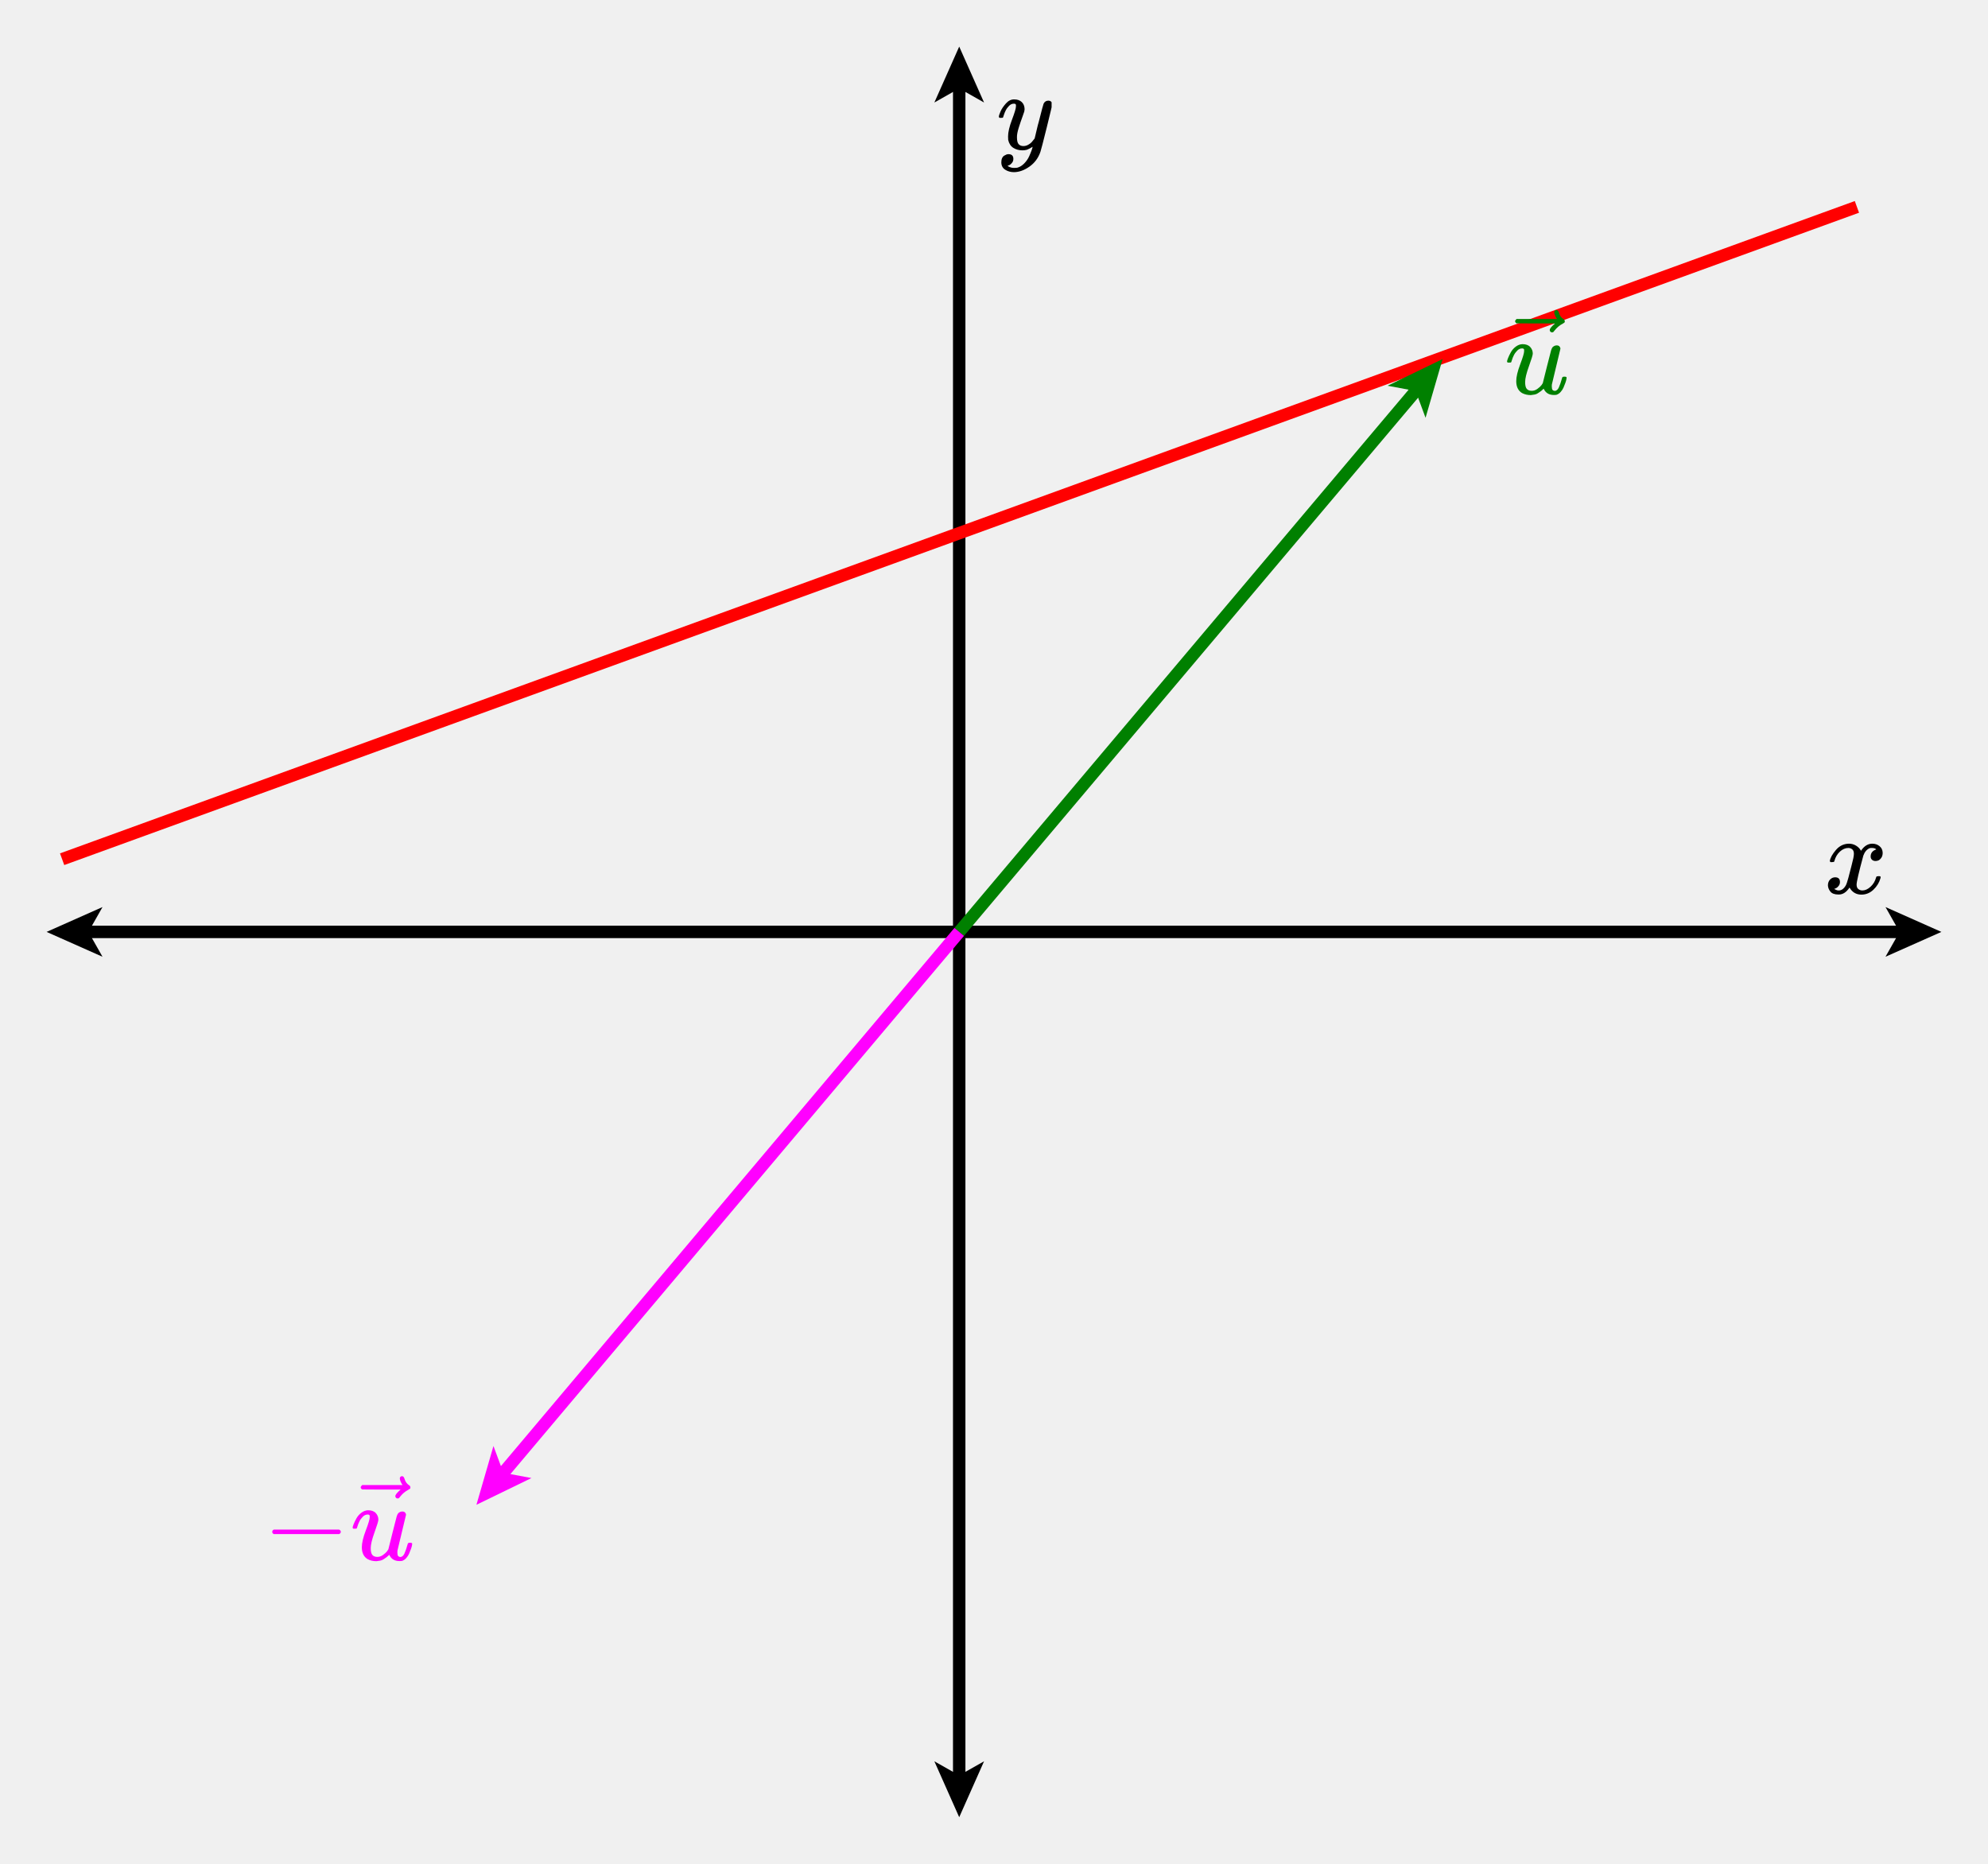
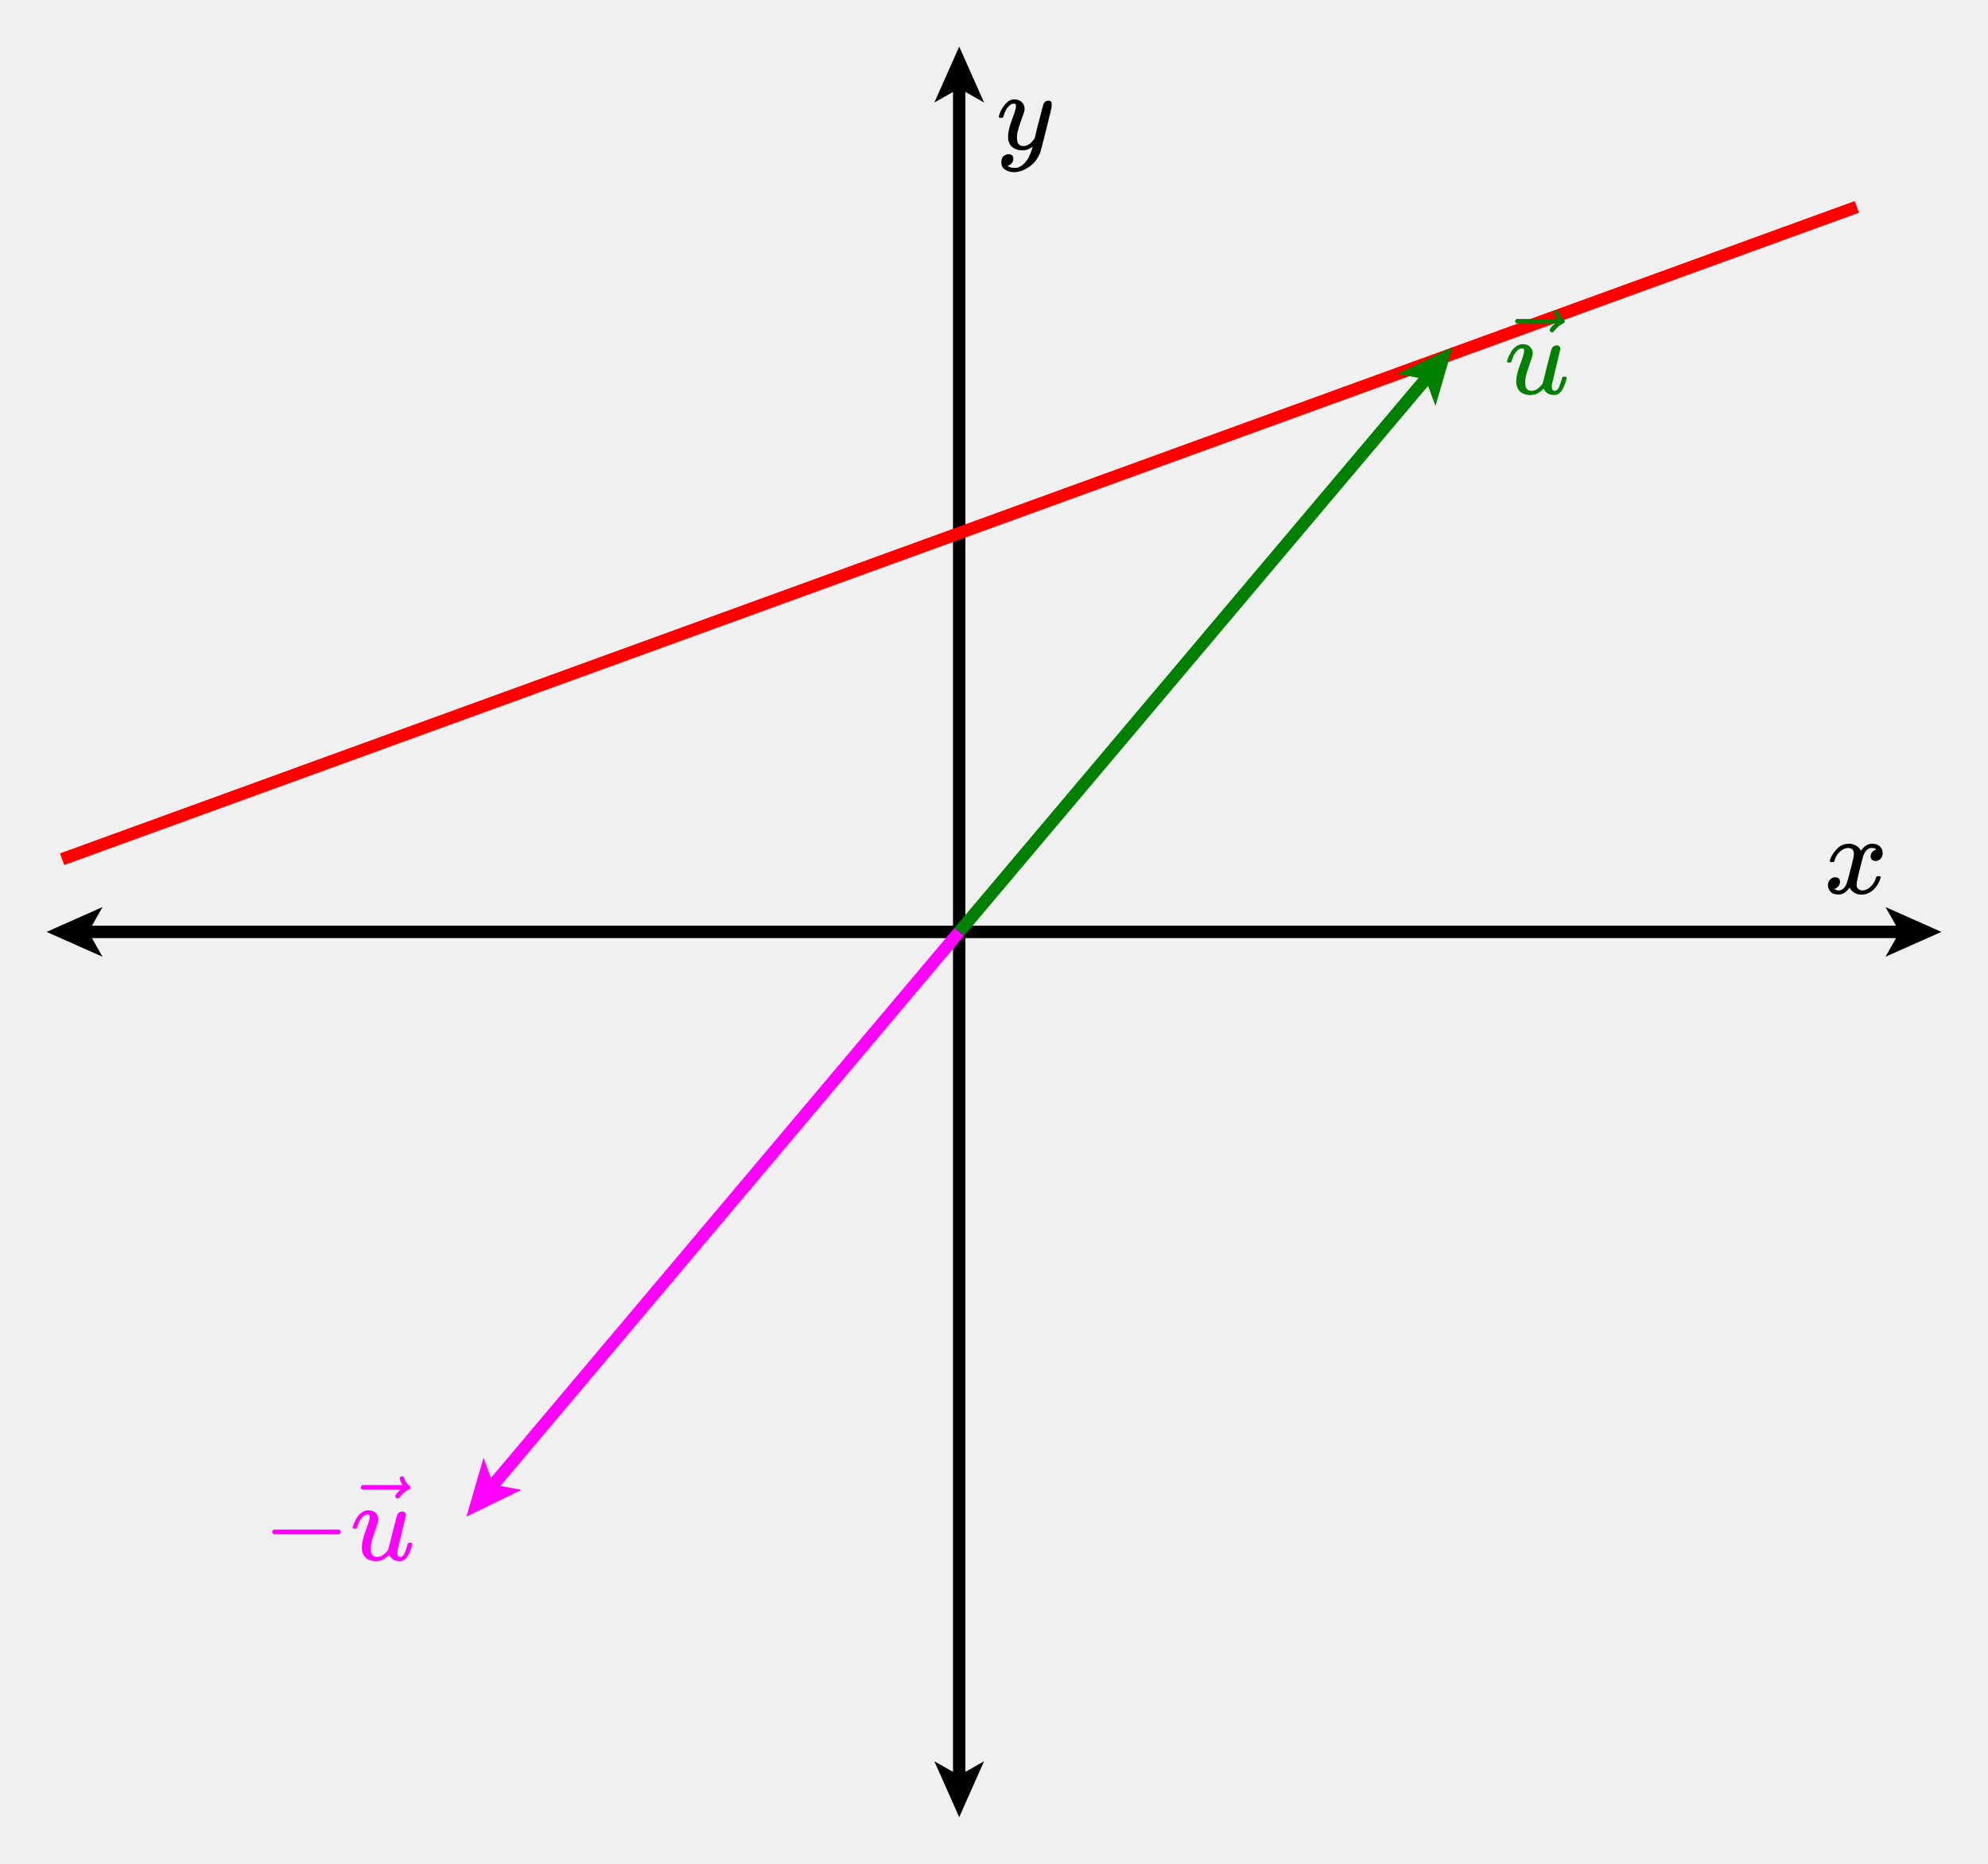
<svg xmlns="http://www.w3.org/2000/svg" xmlns:xlink="http://www.w3.org/1999/xlink" id="pf-line-not-subspace-figure" width="320" height="300" viewBox="0 0 320 300">
  <defs>
-     <clipPath id="pf-line-not-subspace-__clipPath-0">
+     <clipPath id="pf-line-not-subspace-clipPath-0">
      <rect x="10.0" y="10.0" width="300.0" height="280.0" />
    </clipPath>
-     <clipPath id="pf-line-not-subspace-__clipPath-1">
+     <clipPath id="pf-line-not-subspace-clipPath-1">
      <rect x="10.0" y="10.0" width="300.0" height="280.0" />
    </clipPath>
    <marker id="pf-line-not-subspace-arrow-head-end-2_None_24_60-black" markerWidth="9.0" markerHeight="8.0" markerUnits="userSpaceOnUse" orient="auto-start-reverse" refX="6.5" refY="4.0">
      <path d="M 9.0 4.0L 0.0 8.0L 1.7 5.0L 1.7 3.0L 0.0 0.0Z" fill="black" stroke="none" />
    </marker>
    <marker id="pf-line-not-subspace-arrow-head-end-2_None_24_60-black-outline" markerWidth="13.0" markerHeight="12.0" markerUnits="userSpaceOnUse" orient="auto-start-reverse" refX="8.5" refY="6.0">
      <path d="M 11.8 7.8 L 2.8 11.8 A 2 2 0 0 1 0.0 10.0 L 0.0 2.0 A 2 2 0 0 1 2.8 0.2 L 11.8 4.2 A 2 2 0 0 1 11.8 7.8 Z" fill="white" stroke="none" />
    </marker>
    <marker id="pf-line-not-subspace-arrow-head-end-2_None_24_60-green" markerWidth="9.0" markerHeight="8.0" markerUnits="userSpaceOnUse" orient="auto-start-reverse" refX="6.5" refY="4.0">
      <path d="M 9.0 4.0L 0.0 8.0L 1.7 5.0L 1.7 3.0L 0.0 0.0Z" fill="green" stroke="none" />
    </marker>
    <marker id="pf-line-not-subspace-arrow-head-end-2_None_24_60-green-outline" markerWidth="13.0" markerHeight="12.0" markerUnits="userSpaceOnUse" orient="auto-start-reverse" refX="8.5" refY="6.0">
      <path d="M 11.8 7.8 L 2.8 11.8 A 2 2 0 0 1 0.0 10.0 L 0.0 2.0 A 2 2 0 0 1 2.8 0.2 L 11.8 4.2 A 2 2 0 0 1 11.8 7.8 Z" fill="white" stroke="none" />
    </marker>
    <marker id="pf-line-not-subspace-arrow-head-end-2_None_24_60-magenta" markerWidth="9.0" markerHeight="8.0" markerUnits="userSpaceOnUse" orient="auto-start-reverse" refX="6.5" refY="4.0">
      <path d="M 9.0 4.0L 0.0 8.0L 1.7 5.0L 1.7 3.0L 0.0 0.0Z" fill="magenta" stroke="none" />
    </marker>
    <marker id="pf-line-not-subspace-arrow-head-end-2_None_24_60-magenta-outline" markerWidth="13.0" markerHeight="12.0" markerUnits="userSpaceOnUse" orient="auto-start-reverse" refX="8.5" refY="6.0">
      <path d="M 11.8 7.8 L 2.8 11.8 A 2 2 0 0 1 0.0 10.0 L 0.0 2.0 A 2 2 0 0 1 2.8 0.2 L 11.8 4.2 A 2 2 0 0 1 11.8 7.8 Z" fill="white" stroke="none" />
    </marker>
  </defs>
  <g id="pf-line-not-subspace-axes" stroke="black" stroke-width="2">
-     <line id="pf-line-not-subspace-__line-0" x1="10.0" y1="150.0" x2="310.0" y2="150.0" stroke="black" stroke-width="2" marker-end="url(#pf-line-not-subspace-arrow-head-end-2_None_24_60-black)" marker-start="url(#pf-line-not-subspace-arrow-head-end-2_None_24_60-black)" />
-     <line id="pf-line-not-subspace-__line-1" x1="154.4" y1="290.0" x2="154.4" y2="10.0" stroke="black" stroke-width="2" marker-end="url(#pf-line-not-subspace-arrow-head-end-2_None_24_60-black)" marker-start="url(#pf-line-not-subspace-arrow-head-end-2_None_24_60-black)" />
+     <line id="pf-line-not-subspace-line-0" x1="10.0" y1="150.0" x2="310.0" y2="150.0" stroke="black" stroke-width="2" marker-end="url(#pf-line-not-subspace-arrow-head-end-2_None_24_60-black)" marker-start="url(#pf-line-not-subspace-arrow-head-end-2_None_24_60-black)" />
+     <line id="pf-line-not-subspace-line-1" x1="154.4" y1="290.0" x2="154.4" y2="10.0" stroke="black" stroke-width="2" marker-end="url(#pf-line-not-subspace-arrow-head-end-2_None_24_60-black)" marker-start="url(#pf-line-not-subspace-arrow-head-end-2_None_24_60-black)" />
  </g>
-   <g id="pf-line-not-subspace-__label-0" transform="translate(304.0,144.0) translate(-10.4,-8.2)">
-     <g id="pf-line-not-subspace-__g-0">
+   <g id="pf-line-not-subspace-label-0" transform="translate(304.0,144.0) translate(-10.4,-8.2)">
+     <g id="pf-line-not-subspace-g-0">
      <svg style="vertical-align: -0.200px" width="10.352px" height="8.200px" role="img" focusable="false" viewBox="0 -442 572 453" x="0.0" y="0.0">
        <defs>
          <path id="pf-line-not-subspace-MJX-2-TEX-I-1D465" d="M52 289Q59 331 106 386T222 442Q257 442 286 424T329 379Q371 442 430 442Q467 442 494 420T522 361Q522 332 508 314T481 292T458 288Q439 288 427 299T415 328Q415 374 465 391Q454 404 425 404Q412 404 406 402Q368 386 350 336Q290 115 290 78Q290 50 306 38T341 26Q378 26 414 59T463 140Q466 150 469 151T485 153H489Q504 153 504 145Q504 144 502 134Q486 77 440 33T333 -11Q263 -11 227 52Q186 -10 133 -10H127Q78 -10 57 16T35 71Q35 103 54 123T99 143Q142 143 142 101Q142 81 130 66T107 46T94 41L91 40Q91 39 97 36T113 29T132 26Q168 26 194 71Q203 87 217 139T245 247T261 313Q266 340 266 352Q266 380 251 392T217 404Q177 404 142 372T93 290Q91 281 88 280T72 278H58Q52 284 52 289Z" />
        </defs>
        <g stroke="currentColor" fill="currentColor" stroke-width="0" transform="scale(1,-1)">
          <g data-mml-node="math">
            <g data-mml-node="mi" data-semantic-type="identifier" data-semantic-role="latinletter" data-semantic-font="italic" data-semantic-annotation="clearspeak:simple" data-semantic-id="0" data-semantic-speech="x">
              <use data-c="1D465" xlink:href="#pf-line-not-subspace-MJX-2-TEX-I-1D465" />
            </g>
          </g>
        </g>
      </svg>
    </g>
  </g>
-   <g id="pf-line-not-subspace-__label-1" transform="translate(160.4,16.0) translate(0.0,-0.0)">
-     <g id="pf-line-not-subspace-__g-1">
+   <g id="pf-line-not-subspace-label-1" transform="translate(160.4,16.0) translate(0.0,-0.0)">
+     <g id="pf-line-not-subspace-g-1">
      <svg style="vertical-align: -3.712px" width="8.872px" height="11.712px" role="img" focusable="false" viewBox="0 -442 490 647" x="0.0" y="0.0">
        <defs>
          <path id="pf-line-not-subspace-MJX-3-TEX-I-1D466" d="M21 287Q21 301 36 335T84 406T158 442Q199 442 224 419T250 355Q248 336 247 334Q247 331 231 288T198 191T182 105Q182 62 196 45T238 27Q261 27 281 38T312 61T339 94Q339 95 344 114T358 173T377 247Q415 397 419 404Q432 431 462 431Q475 431 483 424T494 412T496 403Q496 390 447 193T391 -23Q363 -106 294 -155T156 -205Q111 -205 77 -183T43 -117Q43 -95 50 -80T69 -58T89 -48T106 -45Q150 -45 150 -87Q150 -107 138 -122T115 -142T102 -147L99 -148Q101 -153 118 -160T152 -167H160Q177 -167 186 -165Q219 -156 247 -127T290 -65T313 -9T321 21L315 17Q309 13 296 6T270 -6Q250 -11 231 -11Q185 -11 150 11T104 82Q103 89 103 113Q103 170 138 262T173 379Q173 380 173 381Q173 390 173 393T169 400T158 404H154Q131 404 112 385T82 344T65 302T57 280Q55 278 41 278H27Q21 284 21 287Z" />
        </defs>
        <g stroke="currentColor" fill="currentColor" stroke-width="0" transform="scale(1,-1)">
          <g data-mml-node="math">
            <g data-mml-node="mi" data-semantic-type="identifier" data-semantic-role="latinletter" data-semantic-font="italic" data-semantic-annotation="clearspeak:simple" data-semantic-id="0" data-semantic-speech="y">
              <use data-c="1D466" xlink:href="#pf-line-not-subspace-MJX-3-TEX-I-1D466" />
            </g>
          </g>
        </g>
      </svg>
    </g>
  </g>
-   <line id="pf-line-not-subspace-__line-2" x1="10.0" y1="138.3" x2="298.9" y2="33.3" stroke="red" stroke-width="2" fill="none" />
-   <line id="pf-line-not-subspace-__line-3" x1="154.4" y1="150.0" x2="230.6" y2="59.7" stroke="green" stroke-width="2" fill="none" marker-end="url(#pf-line-not-subspace-arrow-head-end-2_None_24_60-green)" />
-   <line id="pf-line-not-subspace-__line-4" x1="154.4" y1="150.0" x2="78.3" y2="240.3" stroke="magenta" stroke-width="2" fill="none" marker-end="url(#pf-line-not-subspace-arrow-head-end-2_None_24_60-magenta)" />
-   <g id="pf-line-not-subspace-__label-2" transform="translate(242.2,55.8) translate(0.0,-7.7)">
-     <g id="pf-line-not-subspace-__g-2">
+   <line id="pf-line-not-subspace-line-2" x1="10.0" y1="138.3" x2="298.9" y2="33.3" stroke="red" stroke-width="2" fill="none" />
+   <line id="pf-line-not-subspace-line-3" x1="154.4" y1="150.0" x2="232.2" y2="57.8" stroke="green" stroke-width="2" fill="none" marker-end="url(#pf-line-not-subspace-arrow-head-end-2_None_24_60-green)" />
+   <line id="pf-line-not-subspace-line-4" x1="154.4" y1="150.0" x2="76.7" y2="242.2" stroke="magenta" stroke-width="2" fill="none" marker-end="url(#pf-line-not-subspace-arrow-head-end-2_None_24_60-magenta)" />
+   <g id="pf-line-not-subspace-label-2" transform="translate(242.2,55.8) translate(0.0,-7.7)">
+     <g id="pf-line-not-subspace-g-2">
      <svg style="vertical-align: -0.200px; color:green" width="10.352px" height="15.496px" role="img" focusable="false" viewBox="0 -845 572 856" x="0.0" y="0.0">
        <defs>
          <path id="pf-line-not-subspace-MJX-4-TEX-I-1D462" d="M21 287Q21 295 30 318T55 370T99 420T158 442Q204 442 227 417T250 358Q250 340 216 246T182 105Q182 62 196 45T238 27T291 44T328 78L339 95Q341 99 377 247Q407 367 413 387T427 416Q444 431 463 431Q480 431 488 421T496 402L420 84Q419 79 419 68Q419 43 426 35T447 26Q469 29 482 57T512 145Q514 153 532 153Q551 153 551 144Q550 139 549 130T540 98T523 55T498 17T462 -8Q454 -10 438 -10Q372 -10 347 46Q345 45 336 36T318 21T296 6T267 -6T233 -11Q189 -11 155 7Q103 38 103 113Q103 170 138 262T173 379Q173 380 173 381Q173 390 173 393T169 400T158 404H154Q131 404 112 385T82 344T65 302T57 280Q55 278 41 278H27Q21 284 21 287Z" />
          <path id="pf-line-not-subspace-MJX-4-TEX-N-20D7" d="M377 694Q377 702 382 708T397 714Q404 714 409 709Q414 705 419 690Q429 653 460 633Q471 626 471 615Q471 606 468 603T454 594Q411 572 379 531Q377 529 374 525T369 519T364 517T357 516Q350 516 344 521T337 536Q337 555 384 595H213L42 596Q29 605 29 615Q29 622 42 635H401Q377 673 377 694Z" />
        </defs>
        <g stroke="currentColor" fill="currentColor" stroke-width="0" transform="scale(1,-1)">
          <g data-mml-node="math">
            <g data-mml-node="TeXAtom" data-mjx-texclass="ORD">
              <g data-mml-node="mover" data-semantic-type="overscore" data-semantic-role="latinletter" data-semantic-id="2" data-semantic-children="0,1" data-semantic-attributes="texclass:ORD" data-semantic-speech="ModifyingAbove u With right arrow">
                <g data-mml-node="mi" data-semantic-type="identifier" data-semantic-role="latinletter" data-semantic-font="italic" data-semantic-annotation="clearspeak:simple" data-semantic-id="0" data-semantic-parent="2" data-semantic-speech="u" data-semantic-prefix="Base">
                  <use data-c="1D462" xlink:href="#pf-line-not-subspace-MJX-4-TEX-I-1D462" />
                </g>
                <g data-mml-node="mo" data-semantic-type="relation" data-semantic-role="overaccent" data-semantic-annotation="accent:arrow" data-semantic-id="1" data-semantic-parent="2" data-semantic-speech="right arrow" data-semantic-prefix="Overscript" transform="translate(313.8,31) translate(-250 0)">
                  <use data-c="20D7" xlink:href="#pf-line-not-subspace-MJX-4-TEX-N-20D7" />
                </g>
              </g>
            </g>
          </g>
        </g>
      </svg>
    </g>
  </g>
-   <g id="pf-line-not-subspace-__label-3" transform="translate(66.7,244.2) translate(-24.4,-8.4)">
-     <g id="pf-line-not-subspace-__g-3">
+   <g id="pf-line-not-subspace-label-3" transform="translate(66.7,244.2) translate(-24.4,-8.4)">
+     <g id="pf-line-not-subspace-g-3">
      <svg style="vertical-align: -1.488px; color:magenta" width="24.432px" height="16.776px" role="img" focusable="false" viewBox="0 -845 1350 927" x="0.0" y="0.0">
        <defs>
          <path id="pf-line-not-subspace-MJX-5-TEX-N-2212" d="M84 237T84 250T98 270H679Q694 262 694 250T679 230H98Q84 237 84 250Z" />
          <path id="pf-line-not-subspace-MJX-5-TEX-I-1D462" d="M21 287Q21 295 30 318T55 370T99 420T158 442Q204 442 227 417T250 358Q250 340 216 246T182 105Q182 62 196 45T238 27T291 44T328 78L339 95Q341 99 377 247Q407 367 413 387T427 416Q444 431 463 431Q480 431 488 421T496 402L420 84Q419 79 419 68Q419 43 426 35T447 26Q469 29 482 57T512 145Q514 153 532 153Q551 153 551 144Q550 139 549 130T540 98T523 55T498 17T462 -8Q454 -10 438 -10Q372 -10 347 46Q345 45 336 36T318 21T296 6T267 -6T233 -11Q189 -11 155 7Q103 38 103 113Q103 170 138 262T173 379Q173 380 173 381Q173 390 173 393T169 400T158 404H154Q131 404 112 385T82 344T65 302T57 280Q55 278 41 278H27Q21 284 21 287Z" />
          <path id="pf-line-not-subspace-MJX-5-TEX-N-20D7" d="M377 694Q377 702 382 708T397 714Q404 714 409 709Q414 705 419 690Q429 653 460 633Q471 626 471 615Q471 606 468 603T454 594Q411 572 379 531Q377 529 374 525T369 519T364 517T357 516Q350 516 344 521T337 536Q337 555 384 595H213L42 596Q29 605 29 615Q29 622 42 635H401Q377 673 377 694Z" />
        </defs>
        <g stroke="currentColor" fill="currentColor" stroke-width="0" transform="scale(1,-1)">
          <g data-mml-node="math" data-semantic-type="prefixop" data-semantic-role="negative" data-semantic-id="4" data-semantic-children="3" data-semantic-content="0" data-semantic-speech="minus ModifyingAbove u With right arrow">
            <g data-mml-node="mo" data-semantic-type="operator" data-semantic-role="subtraction" data-semantic-id="0" data-semantic-parent="4" data-semantic-operator="prefixop,−" data-semantic-speech="minus">
              <use data-c="2212" xlink:href="#pf-line-not-subspace-MJX-5-TEX-N-2212" />
            </g>
            <g data-mml-node="TeXAtom" data-mjx-texclass="ORD" transform="translate(778,0)">
              <g data-mml-node="mover" data-semantic-type="overscore" data-semantic-role="latinletter" data-semantic-id="3" data-semantic-children="1,2" data-semantic-parent="4" data-semantic-attributes="texclass:ORD" data-semantic-speech="ModifyingAbove u With right arrow">
                <g data-mml-node="mi" data-semantic-type="identifier" data-semantic-role="latinletter" data-semantic-font="italic" data-semantic-annotation="clearspeak:simple" data-semantic-id="1" data-semantic-parent="3" data-semantic-speech="u" data-semantic-prefix="Base">
                  <use data-c="1D462" xlink:href="#pf-line-not-subspace-MJX-5-TEX-I-1D462" />
                </g>
                <g data-mml-node="mo" data-semantic-type="relation" data-semantic-role="overaccent" data-semantic-annotation="accent:arrow" data-semantic-id="2" data-semantic-parent="3" data-semantic-speech="right arrow" data-semantic-prefix="Overscript" transform="translate(313.8,31) translate(-250 0)">
                  <use data-c="20D7" xlink:href="#pf-line-not-subspace-MJX-5-TEX-N-20D7" />
                </g>
              </g>
            </g>
          </g>
        </g>
      </svg>
    </g>
  </g>
</svg>
